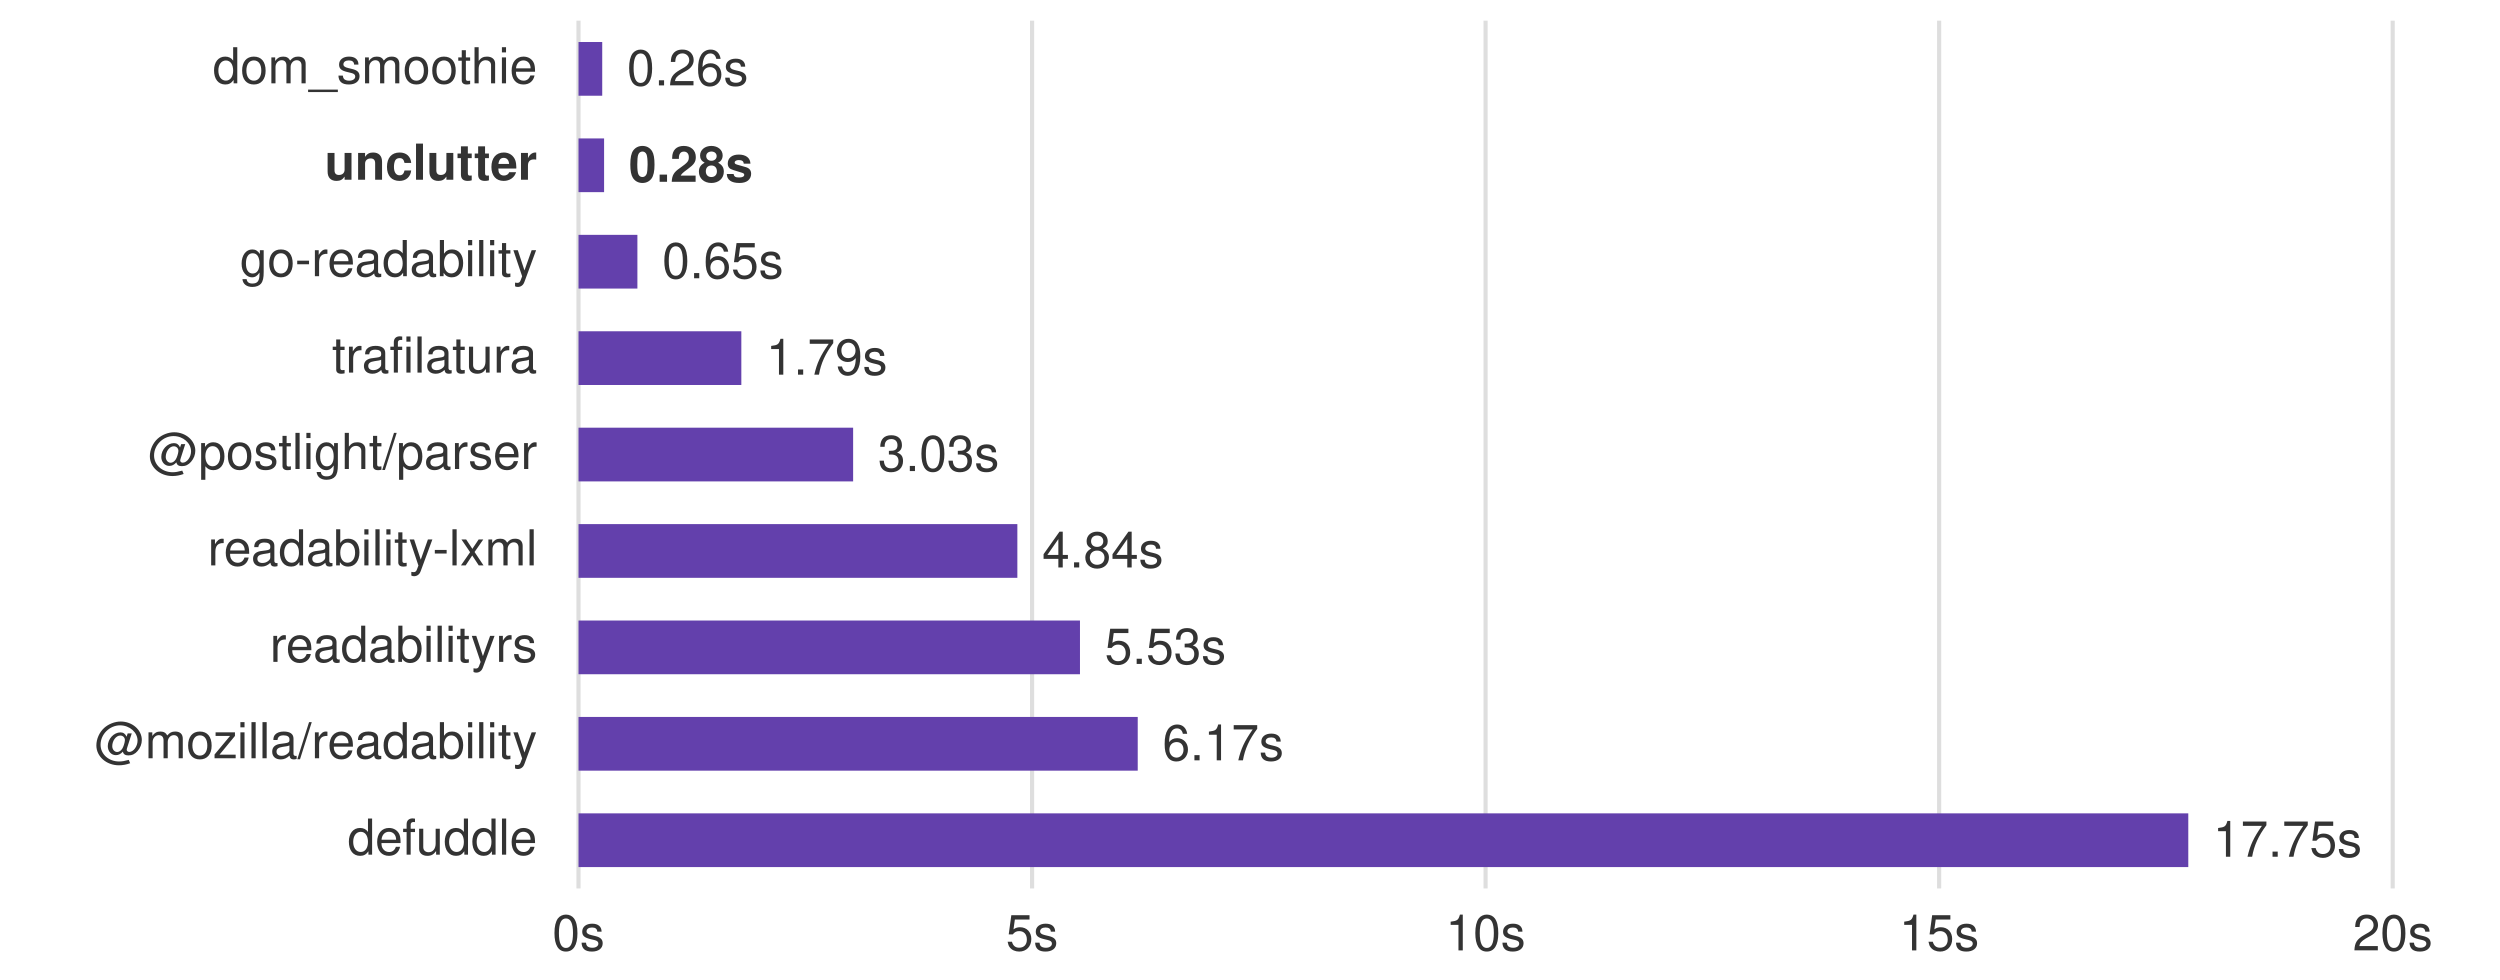
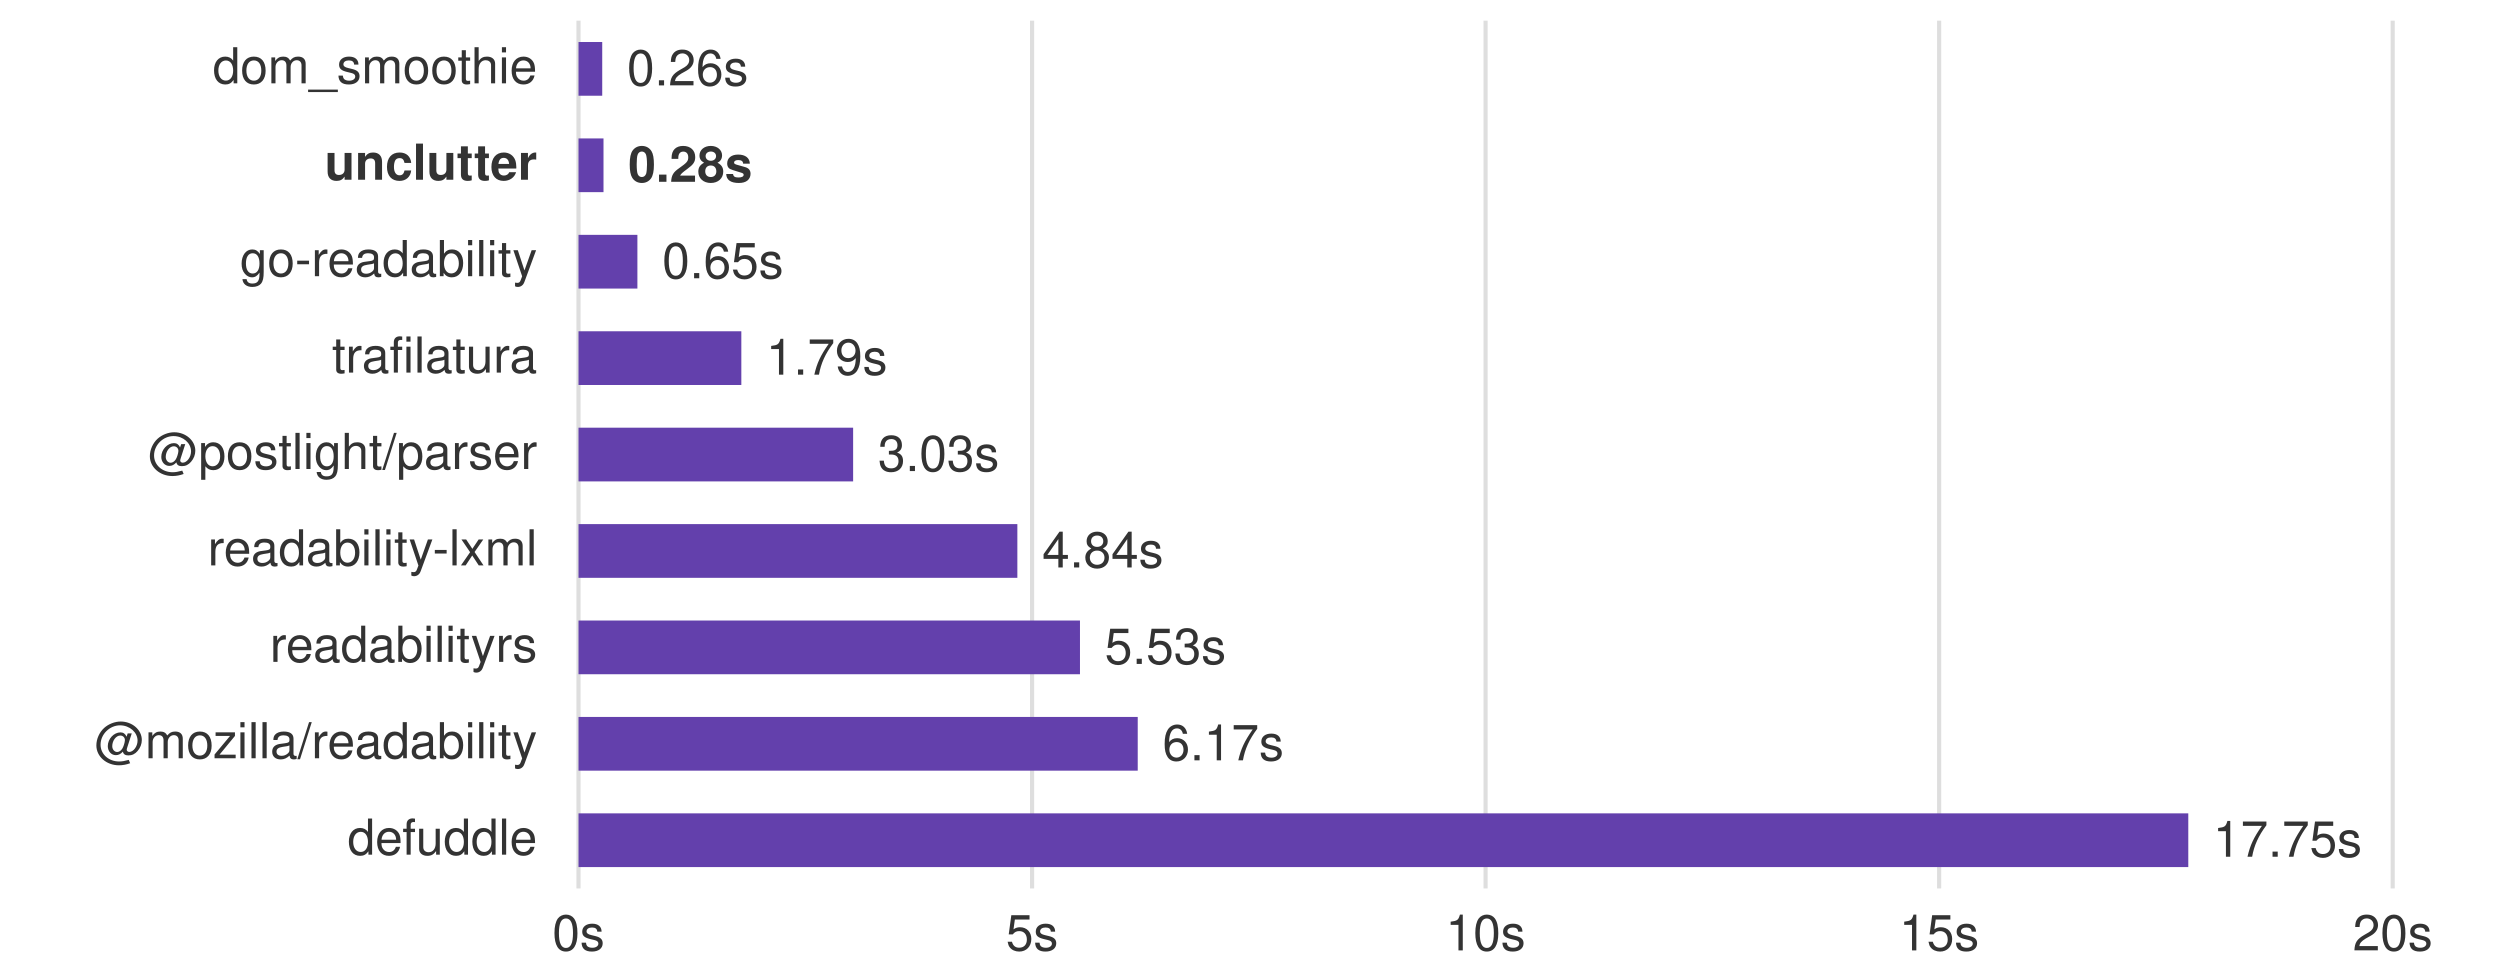
<svg xmlns="http://www.w3.org/2000/svg" version="1.1" width="605" height="237" viewBox="0 0 605 237">
  <g fill="none" transform="translate(140,5)">
    <line x1="0" x2="0" y1="0" y2="210" stroke="rgba(127,127,127,0.25)" stroke-width="1" />
    <text text-anchor="middle" transform="translate(0,225)" font-family="-apple-system,BlinkMacSystemFont,&quot;Segoe UI&quot;,Helvetica,Arial,sans-serif,&quot;Apple Color Emoji&quot;,&quot;Segoe UI Emoji&quot;" font-size="12px" fill="#333333">0s</text>
    <line x1="109.76" x2="109.76" y1="0" y2="210" stroke="rgba(127,127,127,0.25)" stroke-width="1" />
    <text text-anchor="middle" transform="translate(109.76,225)" font-family="-apple-system,BlinkMacSystemFont,&quot;Segoe UI&quot;,Helvetica,Arial,sans-serif,&quot;Apple Color Emoji&quot;,&quot;Segoe UI Emoji&quot;" font-size="12px" fill="#333333">5s</text>
    <line x1="219.51" x2="219.51" y1="0" y2="210" stroke="rgba(127,127,127,0.25)" stroke-width="1" />
    <text text-anchor="middle" transform="translate(219.51,225)" font-family="-apple-system,BlinkMacSystemFont,&quot;Segoe UI&quot;,Helvetica,Arial,sans-serif,&quot;Apple Color Emoji&quot;,&quot;Segoe UI Emoji&quot;" font-size="12px" fill="#333333">10s</text>
    <line x1="329.27" x2="329.27" y1="0" y2="210" stroke="rgba(127,127,127,0.25)" stroke-width="1" />
    <text text-anchor="middle" transform="translate(329.27,225)" font-family="-apple-system,BlinkMacSystemFont,&quot;Segoe UI&quot;,Helvetica,Arial,sans-serif,&quot;Apple Color Emoji&quot;,&quot;Segoe UI Emoji&quot;" font-size="12px" fill="#333333">15s</text>
    <line x1="439.03" x2="439.03" y1="0" y2="210" stroke="rgba(127,127,127,0.25)" stroke-width="1" />
    <text text-anchor="middle" transform="translate(439.03,225)" font-family="-apple-system,BlinkMacSystemFont,&quot;Segoe UI&quot;,Helvetica,Arial,sans-serif,&quot;Apple Color Emoji&quot;,&quot;Segoe UI Emoji&quot;" font-size="12px" fill="#333333">20s</text>
    <path aria-label="time: 0.2614; tool: dom_smoothie" d="M0,5.167h5.738v13h-5.738Z" fill="#6340AC" />
    <text text-anchor="end" transform="translate(-10,15.167)" font-family="-apple-system,BlinkMacSystemFont,&quot;Segoe UI&quot;,Helvetica,Arial,sans-serif,&quot;Apple Color Emoji&quot;,&quot;Segoe UI Emoji&quot;" font-size="12px" fill="#333333">dom_smoothie</text>
    <text text-anchor="start" transform="translate(11.738,15.667)" font-family="-apple-system,BlinkMacSystemFont,&quot;Segoe UI&quot;,Helvetica,Arial,sans-serif,&quot;Apple Color Emoji&quot;,&quot;Segoe UI Emoji&quot;" font-size="12px" fill="#333333">0.26s</text>
-     <path aria-label="time: 0.2820; tool: unclutter" d="M0,28.500h6.190v13h-6.190Z" fill="#6340AC" />
+     <path aria-label="time: 0.2754; tool: unclutter" d="M0,28.500h6.047v13h-6.047Z" fill="#6340AC" />
    <text text-anchor="end" transform="translate(-10,38.5)" font-family="-apple-system,BlinkMacSystemFont,&quot;Segoe UI&quot;,Helvetica,Arial,sans-serif,&quot;Apple Color Emoji&quot;,&quot;Segoe UI Emoji&quot;" font-size="12px" fill="#333333" font-weight="bold">unclutter</text>
-     <text text-anchor="start" transform="translate(12.19,39)" font-family="-apple-system,BlinkMacSystemFont,&quot;Segoe UI&quot;,Helvetica,Arial,sans-serif,&quot;Apple Color Emoji&quot;,&quot;Segoe UI Emoji&quot;" font-size="12px" fill="#333333" font-weight="bold">0.28s</text>
+     <text text-anchor="start" transform="translate(12.047,39)" font-family="-apple-system,BlinkMacSystemFont,&quot;Segoe UI&quot;,Helvetica,Arial,sans-serif,&quot;Apple Color Emoji&quot;,&quot;Segoe UI Emoji&quot;" font-size="12px" fill="#333333" font-weight="bold">0.28s</text>
    <path aria-label="time: 0.6492; tool: go-readability" d="M0,51.833h14.250v13h-14.250Z" fill="#6340AC" />
    <text text-anchor="end" transform="translate(-10,61.833)" font-family="-apple-system,BlinkMacSystemFont,&quot;Segoe UI&quot;,Helvetica,Arial,sans-serif,&quot;Apple Color Emoji&quot;,&quot;Segoe UI Emoji&quot;" font-size="12px" fill="#333333">go-readability</text>
    <text text-anchor="start" transform="translate(20.25,62.333)" font-family="-apple-system,BlinkMacSystemFont,&quot;Segoe UI&quot;,Helvetica,Arial,sans-serif,&quot;Apple Color Emoji&quot;,&quot;Segoe UI Emoji&quot;" font-size="12px" fill="#333333">0.65s</text>
    <path aria-label="time: 1.7950; tool: trafilatura" d="M0,75.167h39.402v13h-39.402Z" fill="#6340AC" />
    <text text-anchor="end" transform="translate(-10,85.167)" font-family="-apple-system,BlinkMacSystemFont,&quot;Segoe UI&quot;,Helvetica,Arial,sans-serif,&quot;Apple Color Emoji&quot;,&quot;Segoe UI Emoji&quot;" font-size="12px" fill="#333333">trafilatura</text>
    <text text-anchor="start" transform="translate(45.402,85.667)" font-family="-apple-system,BlinkMacSystemFont,&quot;Segoe UI&quot;,Helvetica,Arial,sans-serif,&quot;Apple Color Emoji&quot;,&quot;Segoe UI Emoji&quot;" font-size="12px" fill="#333333">1.79s</text>
    <path aria-label="time: 3.0274; tool: @postlight/parser" d="M0,98.500h66.456v13h-66.456Z" fill="#6340AC" />
    <text text-anchor="end" transform="translate(-10,108.5)" font-family="-apple-system,BlinkMacSystemFont,&quot;Segoe UI&quot;,Helvetica,Arial,sans-serif,&quot;Apple Color Emoji&quot;,&quot;Segoe UI Emoji&quot;" font-size="12px" fill="#333333">@postlight/parser</text>
    <text text-anchor="start" transform="translate(72.456,109)" font-family="-apple-system,BlinkMacSystemFont,&quot;Segoe UI&quot;,Helvetica,Arial,sans-serif,&quot;Apple Color Emoji&quot;,&quot;Segoe UI Emoji&quot;" font-size="12px" fill="#333333">3.03s</text>
    <path aria-label="time: 4.8380; tool: readability-lxml" d="M0,121.833h106.200v13h-106.200Z" fill="#6340AC" />
    <text text-anchor="end" transform="translate(-10,131.833)" font-family="-apple-system,BlinkMacSystemFont,&quot;Segoe UI&quot;,Helvetica,Arial,sans-serif,&quot;Apple Color Emoji&quot;,&quot;Segoe UI Emoji&quot;" font-size="12px" fill="#333333">readability-lxml</text>
    <text text-anchor="start" transform="translate(112.2,132.333)" font-family="-apple-system,BlinkMacSystemFont,&quot;Segoe UI&quot;,Helvetica,Arial,sans-serif,&quot;Apple Color Emoji&quot;,&quot;Segoe UI Emoji&quot;" font-size="12px" fill="#333333">4.84s</text>
    <path aria-label="time: 5.5282; tool: readabilityrs" d="M0,145.167h121.352v13h-121.352Z" fill="#6340AC" />
    <text text-anchor="end" transform="translate(-10,155.167)" font-family="-apple-system,BlinkMacSystemFont,&quot;Segoe UI&quot;,Helvetica,Arial,sans-serif,&quot;Apple Color Emoji&quot;,&quot;Segoe UI Emoji&quot;" font-size="12px" fill="#333333">readabilityrs</text>
    <text text-anchor="start" transform="translate(127.352,155.667)" font-family="-apple-system,BlinkMacSystemFont,&quot;Segoe UI&quot;,Helvetica,Arial,sans-serif,&quot;Apple Color Emoji&quot;,&quot;Segoe UI Emoji&quot;" font-size="12px" fill="#333333">5.53s</text>
    <path aria-label="time: 6.1650; tool: @mozilla/readability" d="M0,168.500h135.330v13h-135.330Z" fill="#6340AC" />
    <text text-anchor="end" transform="translate(-10,178.5)" font-family="-apple-system,BlinkMacSystemFont,&quot;Segoe UI&quot;,Helvetica,Arial,sans-serif,&quot;Apple Color Emoji&quot;,&quot;Segoe UI Emoji&quot;" font-size="12px" fill="#333333">@mozilla/readability</text>
    <text text-anchor="start" transform="translate(141.33,179)" font-family="-apple-system,BlinkMacSystemFont,&quot;Segoe UI&quot;,Helvetica,Arial,sans-serif,&quot;Apple Color Emoji&quot;,&quot;Segoe UI Emoji&quot;" font-size="12px" fill="#333333">6.17s</text>
    <path aria-label="time: 17.7468; tool: defuddle" d="M0,191.833h389.565v13h-389.565Z" fill="#6340AC" />
    <text text-anchor="end" transform="translate(-10,201.833)" font-family="-apple-system,BlinkMacSystemFont,&quot;Segoe UI&quot;,Helvetica,Arial,sans-serif,&quot;Apple Color Emoji&quot;,&quot;Segoe UI Emoji&quot;" font-size="12px" fill="#333333">defuddle</text>
    <text text-anchor="start" transform="translate(395.565,202.333)" font-family="-apple-system,BlinkMacSystemFont,&quot;Segoe UI&quot;,Helvetica,Arial,sans-serif,&quot;Apple Color Emoji&quot;,&quot;Segoe UI Emoji&quot;" font-size="12px" fill="#333333">17.75s</text>
  </g>
</svg>
